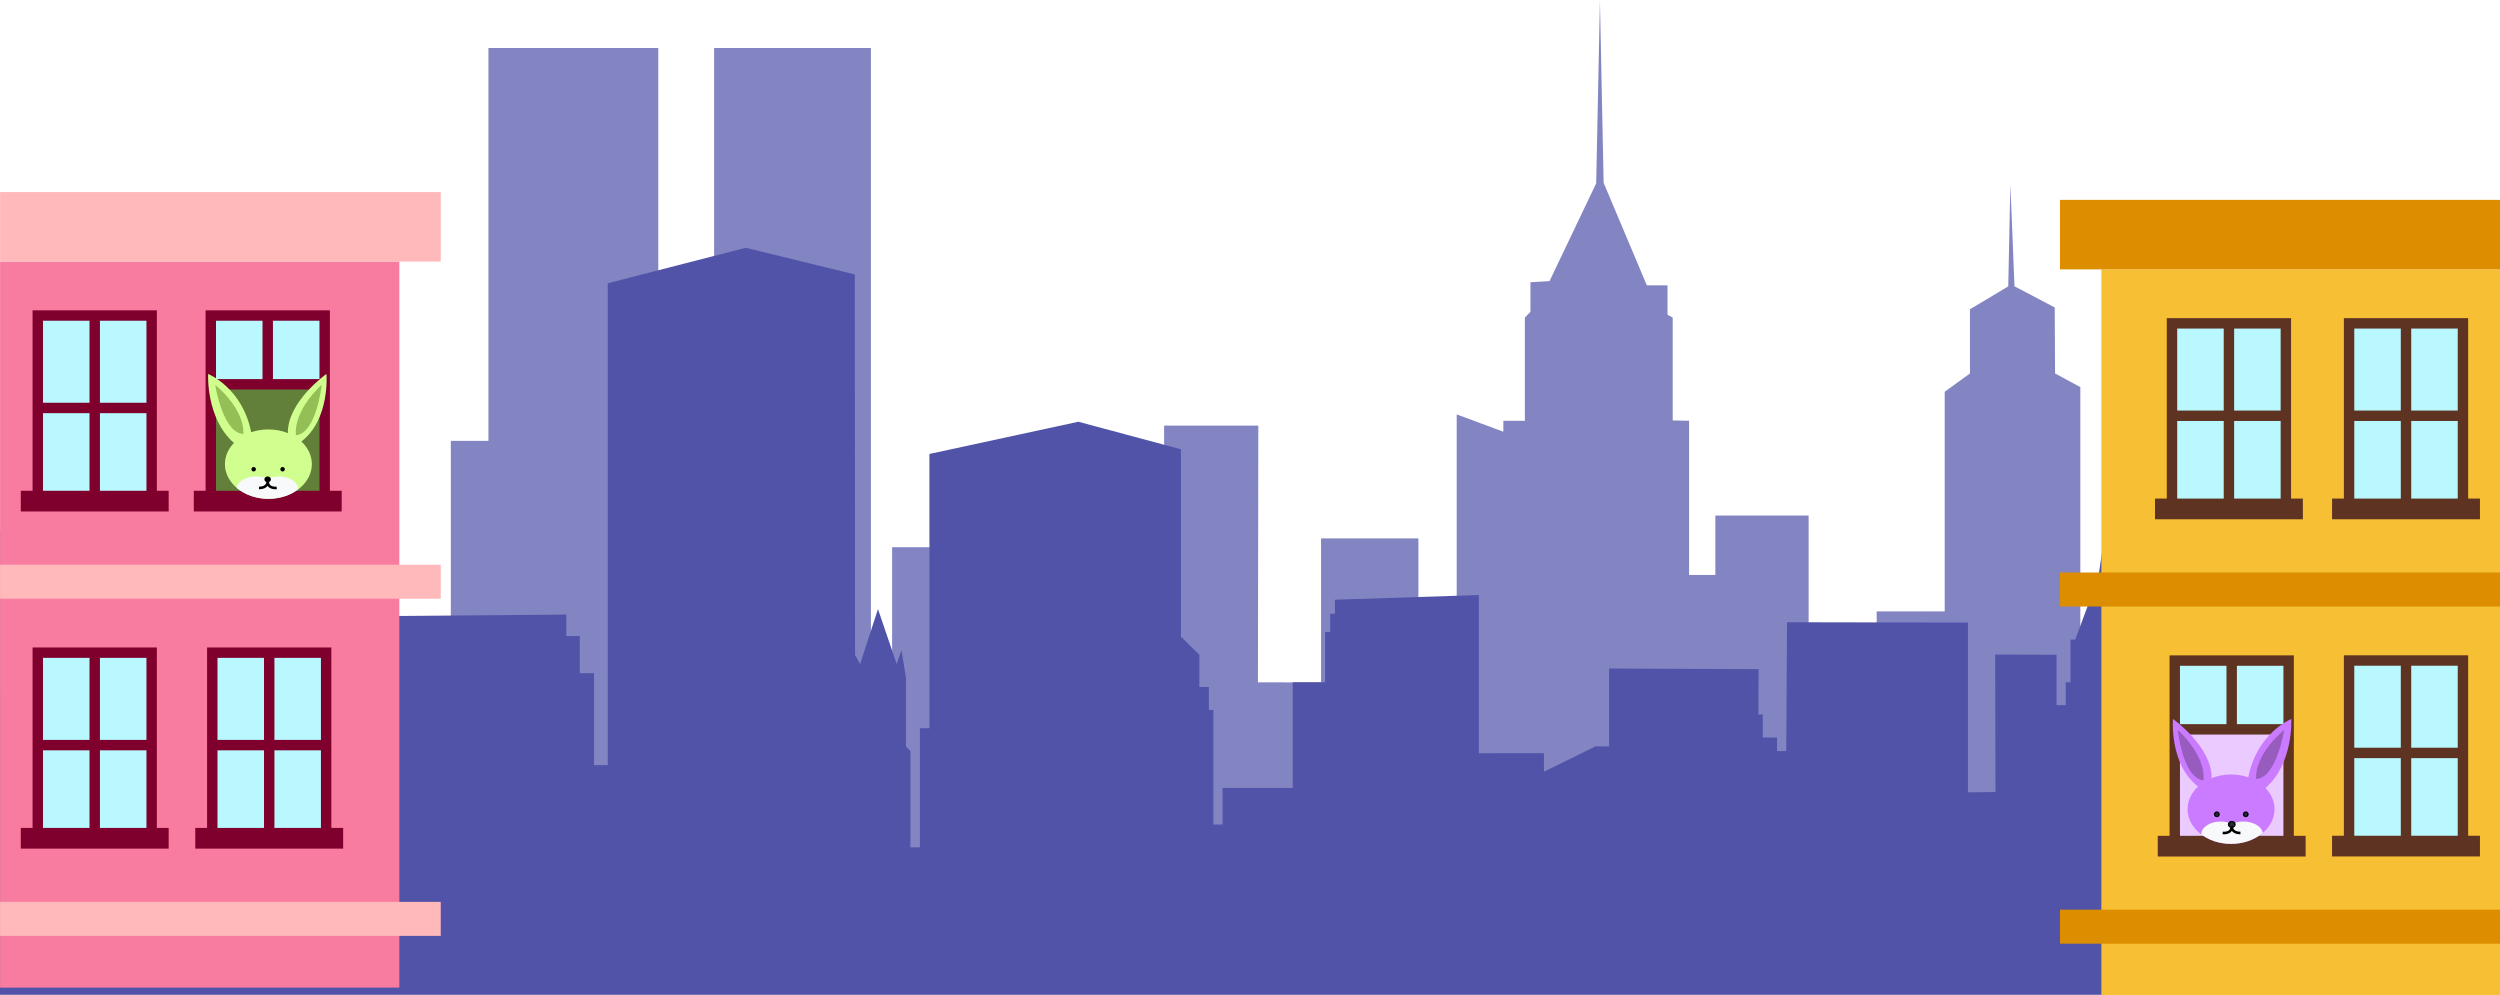
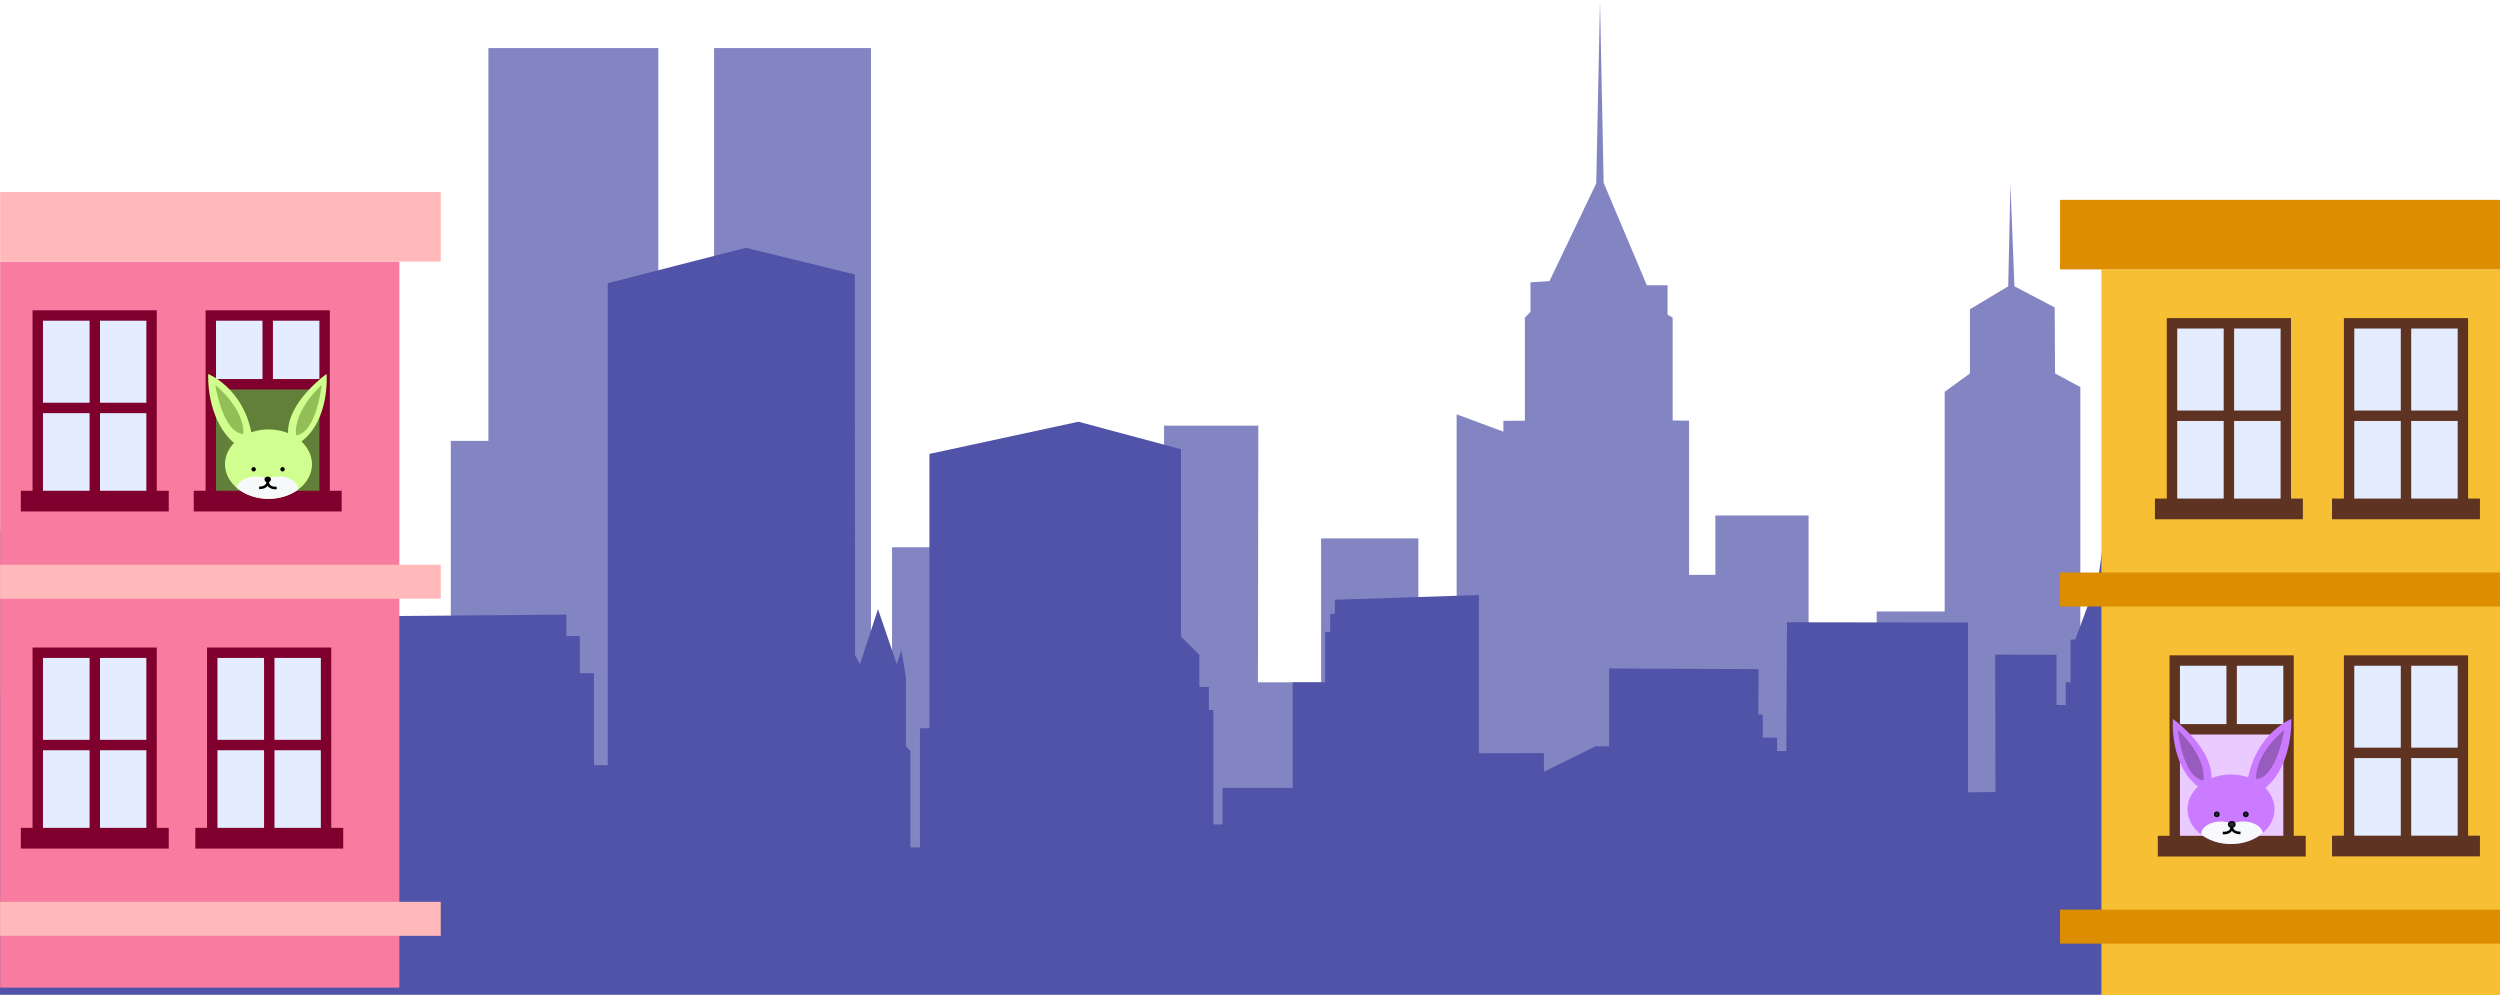
- <svg xmlns="http://www.w3.org/2000/svg" xmlns:xlink="http://www.w3.org/1999/xlink" version="1.1" x="0px" y="0px" viewBox="0 0 1920 764" style="enable-background:new 0 0 1920 764;" xml:space="preserve">
+ <svg xmlns="http://www.w3.org/2000/svg" xmlns:xlink="http://www.w3.org/1999/xlink" version="1.1" id="Layer_1" x="0px" y="0px" viewBox="0 0 1920 764" style="enable-background:new 0 0 1920 764;" xml:space="preserve">
  <style type="text/css">
	.st0{clip-path:url(#SVGID_2_);fill-rule:evenodd;clip-rule:evenodd;fill:#8385C3;}
- 	.st1{clip-path:url(#SVGID_2_);fill-rule:evenodd;clip-rule:evenodd;fill:#5053A7;}
+ 	.st1{clip-path:url(#SVGID_4_);fill-rule:evenodd;clip-rule:evenodd;fill:#5053A7;}
	.st2{fill:#F7BF33;}
	.st3{fill:#DD8D00;}
- 	.st4{fill:#B9F8FF;stroke:#5E3322;stroke-width:8;stroke-miterlimit:10;}
+ 	.st4{fill:#E3EDFF;stroke:#5E3322;stroke-width:8;stroke-miterlimit:10;}
	.st5{fill:#5E3322;}
	.st6{fill:none;stroke:#5E3322;stroke-width:8;stroke-miterlimit:10;}
- 	.st7{fill:#B9F8FF;}
+ 	.st7{fill:#E3EDFF;}
	.st8{fill:#EACAFF;}
	.st9{fill:#CB7BFF;}
- 	.st10{clip-path:url(#SVGID_4_);fill:#F8F9FA;}
+ 	.st10{clip-path:url(#SVGID_6_);fill:#F8F9FA;}
	.st11{fill:none;stroke:#000000;stroke-width:2;stroke-miterlimit:10;}
	.st12{fill:#212934;stroke:#000000;stroke-miterlimit:10;}
	.st13{fill:#985CBF;}
	.st14{fill:#F77C9F;}
	.st15{fill:#FFB9BB;}
- 	.st16{fill:#B9F8FF;stroke:#80002D;stroke-width:8;stroke-miterlimit:10;}
+ 	.st16{fill:#E3EDFF;stroke:#80002D;stroke-width:8;stroke-miterlimit:10;}
	.st17{fill:#80002D;}
	.st18{fill:none;stroke:#80002D;stroke-width:8;stroke-miterlimit:10;}
	.st19{fill:#63803A;}
	.st20{fill:#D1FF8F;}
- 	.st21{clip-path:url(#SVGID_6_);fill:#F8F9FA;}
+ 	.st21{clip-path:url(#SVGID_8_);fill:#F8F9FA;}
	.st22{fill:#94BF56;}
</style>
-   <g id="Layer_1">
+   <g>
    <g>
-       <defs>
-         <rect id="SVGID_1_" width="1920" height="764" />
-       </defs>
-       <clipPath id="SVGID_2_">
-         <use xlink:href="#SVGID_1_" style="overflow:visible;" />
-       </clipPath>
-       <polygon class="st0" points="-1864.5,395.41 -1845.45,384.02 -1845.45,391.89 -1834.22,391.89 -1834.22,403.82 -1827.12,403.82     -1827.12,411.93 -1819.62,411.93 -1819.62,451.74 -1812.34,451.74 -1812.34,471.53 -1805.05,471.53 -1805.05,328.47     -1786.51,328.47 -1786.51,280.77 -1771.92,280.77 -1771.92,268.85 -1701.7,233.08 -1631.9,268.85 -1631.9,280.77 -1620.86,280.77     -1620.86,328.47 -1609.83,332.29 -1609.83,427.66 -1598.79,427.66 -1587.75,463.42 -1587.75,376.17 -1569.43,376.17     -1569.43,348.24 -1562.13,348.24 -1562.13,326.68 -1414.4,325.37 -1414.4,343.96 -1403.79,343.96 -1403.79,376.17     -1392.53,376.17 -1392.53,455.8 -1381.71,455.8 -1381.71,38.22 -1272.62,7.47 -1186.48,30.6 -1186.26,360.41 -1182.3,368.28     -1168.16,320.58 -1153.36,368.28 -1149.61,356.13 -1146.06,379.96 -1146.06,439.59 -1142.54,443.64 -1142.54,527.08     -1135.02,527.08 -1135.02,423.83 -1127.51,423.83 -1127.51,186.14 -1009.82,158.24 -928.76,182.11 -928.76,344.44 -914.19,360.17     -914.19,388.07 -906.69,388.07 -906.69,408.11 -903.14,408.11 -903.14,507.3 -895.87,507.3 -895.87,475.59 -840.44,475.59     -840.44,384.02 -814.81,384.02 -814.81,340.38 -810.83,340.38 -810.83,324.64 -807.1,324.64 -807.1,312.47 -693.35,308.43     -693.35,445.54 -641.94,445.47 -641.94,461.55 -601.27,439.59 -590.44,439.59 -590.44,372.1 -472.28,372.65 -472.51,411.93     -468.99,411.93 -468.99,431.94 -457.72,431.94 -457.72,443.64 -450.44,443.64 -449.87,332 -306.89,332.29 -306.89,479.42     -285.12,479.14 -285.36,359.99 -236.89,360.17 -236.89,403.82 -229.59,403.82 -229.59,384.02 -225.84,384.02 -225.84,347.06     -222.08,347.06 -203.76,292.69 -196.48,236.66 -188.08,292.69 -168.63,348.24 -163.34,348.24 -163.34,368.28 -159.61,368.28     -159.61,400 -156.55,400 -152.63,394.92 -141.25,394.92 -141.25,388.07 -137.5,388.07 -137.5,356.13 -133.75,356.13     -121.39,203.73 -108.13,353.01 -100.62,356.13 -100.62,368.28 -82.06,368.28 -82.06,384.02 -37.91,384.02 -37.91,395.94     24.39,415.73 24.39,467.48 42.94,467.48 42.94,479.93 62.89,479.93 62.89,466.19 105.12,466.19 105.12,374.66 199.6,374.66     199.6,427.35 203.69,427.08 203.69,409.83 210.07,409.83 212.22,324.82 254.76,285.77 295.2,327.12 295.2,466.19 346.24,497.95     346.24,338.61 375.12,338.61 375.12,36.86 505.58,36.86 505.58,540.17 548.44,540.17 548.44,36.86 668.86,36.86 668.86,504.71     685.14,504.71 685.14,420.26 757.08,420.26 757.08,423.63 766.4,423.63 766.75,497.95 799.32,497.95 799.32,522.6 831.86,522.6     831.86,533.92 893.8,533.92 893.8,515.51 894.15,515.51 894.03,326.87 966.39,326.87 966.1,524.01 1014.56,524.12 1014.56,413.5     1089.33,413.5 1089.33,499.43 1113.16,499.47 1113.16,484.53 1118.74,484.56 1118.74,318.25 1154.55,331.54 1154.59,323.19     1171.09,323.15 1171.09,243.92 1175.38,239.46 1175.38,216.75 1190.03,215.9 1225.87,140.81 1228.75,0.49 1231.59,140.39     1264.77,219.15 1280.65,219.15 1280.65,241.69 1284.64,243.92 1284.64,322.88 1297.23,323.15 1297.23,441.54 1317.39,441.54     1317.39,395.94 1389.02,395.94 1389.02,546.93 1402.49,546.93 1402.49,500.59 1441.28,501.14 1441.28,469.57 1493.53,469.57     1493.53,300.87 1512.92,286.82 1512.92,237.52 1542.33,219.94 1543.97,141.53 1547.13,219.88 1578.03,236.14 1578.29,286.82     1597.69,297.29 1597.69,515.51 1643.36,515.51 1643.36,406.41 1675.91,406.41 1675.91,360.47 1705.31,360.47 1705.31,265.53     1776.95,265.53 1776.95,416.88 1812.93,416.88 1812.93,329.04 1894.27,329.04 1975.61,297.29 1975.61,444.92 2017.5,485.41     2017.5,655.5 -1864.5,655.5 -1864.5,395.41   " />
-       <polygon class="st1" points="-2.5,534.07 16.02,523.98 16.02,530.96 26.93,530.96 26.93,541.53 33.83,541.53 33.83,548.72     41.12,548.72 41.12,584 48.2,584 48.2,601.53 55.28,601.53 55.28,474.75 73.3,474.75 73.3,432.48 87.48,432.48 87.48,421.92     155.73,390.23 223.57,421.92 223.57,432.48 234.3,432.48 234.3,474.75 245.02,478.14 245.02,562.65 255.75,562.65 266.48,594.35     266.48,517.02 284.29,517.02 284.29,492.27 291.38,492.27 291.38,473.17 434.96,472 434.96,488.48 445.28,488.48 445.28,517.02     456.22,517.02 456.22,587.6 466.74,587.6 466.74,217.54 572.76,190.29 656.48,210.79 656.7,503.06 660.55,510.03 674.29,467.76     688.67,510.03 692.32,499.26 695.76,520.38 695.76,573.23 699.19,576.81 699.19,650.76 706.49,650.76 706.49,559.26 713.8,559.26     713.8,348.63 828.18,323.9 906.96,345.05 906.96,488.91 921.12,502.85 921.12,527.57 928.41,527.57 928.41,545.33 931.87,545.33     931.87,633.23 938.93,633.23 938.93,605.13 992.81,605.13 992.81,523.98 1017.71,523.98 1017.71,485.31 1021.59,485.31     1021.59,471.36 1025.21,471.36 1025.21,460.58 1135.77,456.99 1135.77,578.5 1185.73,578.44 1185.73,592.69 1225.26,573.23     1235.79,573.23 1235.79,513.42 1350.63,513.91 1350.41,548.72 1353.82,548.72 1353.82,566.45 1364.78,566.45 1364.78,576.81     1371.86,576.81 1372.41,477.88 1511.37,478.14 1511.37,608.52 1532.53,608.27 1532.3,502.69 1579.41,502.85 1579.41,541.53     1586.5,541.53 1586.5,523.98 1590.15,523.98 1590.15,491.23 1593.8,491.23 1611.61,443.04 1618.68,393.39 1626.85,443.04     1645.76,492.27 1650.9,492.27 1650.9,510.03 1654.52,510.03 1654.52,538.14 1657.49,538.14 1661.3,533.64 1672.36,533.64     1672.36,527.57 1676.01,527.57 1676.01,499.26 1679.65,499.26 1691.66,364.21 1704.55,496.5 1711.86,499.26 1711.86,510.03     1729.89,510.03 1729.89,523.98 1772.8,523.98 1772.8,534.54 1833.35,552.08 1833.35,597.95 1851.38,597.95 1851.38,608.98     1870.78,608.98 1870.78,596.8 1911.82,596.8 1911.82,515.69 2003.64,515.69 2003.64,562.38 2007.62,562.14 2007.62,546.86     2013.82,546.86 2015.9,471.52 2057.26,436.92 2096.56,473.56 2096.56,596.8 2146.17,624.94 2146.17,483.74 2174.24,483.74     2174.24,216.33 2301.03,216.33 2301.03,662.36 2342.68,662.36 2342.68,216.33 2459.73,216.33 2459.73,630.94 2475.55,630.94     2475.55,556.1 2545.47,556.1 2545.47,559.08 2554.53,559.08 2554.87,624.94 2586.52,624.94 2586.52,646.79 2618.15,646.79     2618.15,656.82 2678.35,656.82 2678.35,640.5 2678.69,640.5 2678.57,473.34 2748.9,473.34 2748.62,648.04 2795.72,648.13     2795.72,550.1 2868.39,550.1 2868.39,626.25 2891.55,626.29 2891.55,613.05 2896.97,613.07 2896.97,465.7 2931.78,477.47     2931.82,470.08 2947.85,470.04 2947.85,399.83 2952.03,395.88 2952.03,375.75 2966.26,374.99 3001.1,308.45 3003.9,184.1     3006.66,308.08 3038.91,377.87 3054.34,377.87 3054.34,397.86 3058.22,399.83 3058.22,469.8 3070.46,470.04 3070.46,574.95     3090.05,574.95 3090.05,534.54 3159.67,534.54 3159.67,668.35 3172.75,668.35 3172.75,627.29 3210.45,627.77 3210.45,599.79     3261.24,599.79 3261.24,450.29 3280.09,437.85 3280.09,394.15 3308.67,378.58 3310.27,309.09 3313.34,378.53 3343.37,392.94     3343.62,437.85 3362.48,447.13 3362.48,640.5 3406.87,640.5 3406.87,543.82 3438.5,543.82 3438.5,503.11 3467.08,503.11     3467.08,418.98 3536.7,418.98 3536.7,553.1 3571.68,553.1 3571.68,475.26 3650.73,475.26 3729.79,447.13 3729.79,577.95     3770.5,613.83 3770.5,764.56 -2.5,764.56 -2.5,534.07   " />
+       <g>
+         <defs>
+           <rect id="SVGID_1_" width="1920" height="764" />
+         </defs>
+         <clipPath id="SVGID_2_">
+           <use xlink:href="#SVGID_1_" style="overflow:visible;" />
+         </clipPath>
+         <polygon class="st0" points="-1864.5,395.4 -1845.4,384 -1845.4,391.9 -1834.2,391.9 -1834.2,403.8 -1827.1,403.8 -1827.1,411.9      -1819.6,411.9 -1819.6,451.7 -1812.3,451.7 -1812.3,471.5 -1805.1,471.5 -1805.1,328.5 -1786.5,328.5 -1786.5,280.8      -1771.9,280.8 -1771.9,268.9 -1701.7,233.1 -1631.9,268.9 -1631.9,280.8 -1620.9,280.8 -1620.9,328.5 -1609.8,332.3      -1609.8,427.7 -1598.8,427.7 -1587.8,463.4 -1587.8,376.2 -1569.4,376.2 -1569.4,348.2 -1562.1,348.2 -1562.1,326.7      -1414.4,325.4 -1414.4,344 -1403.8,344 -1403.8,376.2 -1392.5,376.2 -1392.5,455.8 -1381.7,455.8 -1381.7,38.2 -1272.6,7.5      -1186.5,30.6 -1186.3,360.4 -1182.3,368.3 -1168.2,320.6 -1153.4,368.3 -1149.6,356.1 -1146.1,380 -1146.1,439.6 -1142.5,443.6      -1142.5,527.1 -1135,527.1 -1135,423.8 -1127.5,423.8 -1127.5,186.1 -1009.8,158.2 -928.8,182.1 -928.8,344.4 -914.2,360.2      -914.2,388.1 -906.7,388.1 -906.7,408.1 -903.1,408.1 -903.1,507.3 -895.9,507.3 -895.9,475.6 -840.4,475.6 -840.4,384      -814.8,384 -814.8,340.4 -810.8,340.4 -810.8,324.6 -807.1,324.6 -807.1,312.5 -693.3,308.4 -693.3,445.5 -641.9,445.5      -641.9,461.5 -601.3,439.6 -590.4,439.6 -590.4,372.1 -472.3,372.6 -472.5,411.9 -469,411.9 -469,431.9 -457.7,431.9      -457.7,443.6 -450.4,443.6 -449.9,332 -306.9,332.3 -306.9,479.4 -285.1,479.1 -285.4,360 -236.9,360.2 -236.9,403.8      -229.6,403.8 -229.6,384 -225.8,384 -225.8,347.1 -222.1,347.1 -203.8,292.7 -196.5,236.7 -188.1,292.7 -168.6,348.2      -163.3,348.2 -163.3,368.3 -159.6,368.3 -159.6,400 -156.6,400 -152.6,394.9 -141.2,394.9 -141.2,388.1 -137.5,388.1      -137.5,356.1 -133.8,356.1 -121.4,203.7 -108.1,353 -100.6,356.1 -100.6,368.3 -82.1,368.3 -82.1,384 -37.9,384 -37.9,395.9      24.4,415.7 24.4,467.5 42.9,467.5 42.9,479.9 62.9,479.9 62.9,466.2 105.1,466.2 105.1,374.7 199.6,374.7 199.6,427.4      203.7,427.1 203.7,409.8 210.1,409.8 212.2,324.8 254.8,285.8 295.2,327.1 295.2,466.2 346.2,498 346.2,338.6 375.1,338.6      375.1,36.9 505.6,36.9 505.6,540.2 548.4,540.2 548.4,36.9 668.9,36.9 668.9,504.7 685.1,504.7 685.1,420.3 757.1,420.3      757.1,423.6 766.4,423.6 766.8,498 799.3,498 799.3,522.6 831.9,522.6 831.9,533.9 893.8,533.9 893.8,515.5 894.2,515.5      894,326.9 966.4,326.9 966.1,524 1014.6,524.1 1014.6,413.5 1089.3,413.5 1089.3,499.4 1113.2,499.5 1113.2,484.5 1118.7,484.6      1118.7,318.2 1154.6,331.5 1154.6,323.2 1171.1,323.1 1171.1,243.9 1175.4,239.5 1175.4,216.8 1190,215.9 1225.9,140.8      1228.8,0.5 1231.6,140.4 1264.8,219.1 1280.7,219.1 1280.7,241.7 1284.6,243.9 1284.6,322.9 1297.2,323.1 1297.2,441.5      1317.4,441.5 1317.4,395.9 1389,395.9 1389,546.9 1402.5,546.9 1402.5,500.6 1441.3,501.1 1441.3,469.6 1493.5,469.6      1493.5,300.9 1512.9,286.8 1512.9,237.5 1542.3,219.9 1544,141.5 1547.1,219.9 1578,236.1 1578.3,286.8 1597.7,297.3      1597.7,515.5 1643.4,515.5 1643.4,406.4 1675.9,406.4 1675.9,360.5 1705.3,360.5 1705.3,265.5 1776.9,265.5 1776.9,416.9      1812.9,416.9 1812.9,329 1894.3,329 1975.6,297.3 1975.6,444.9 2017.5,485.4 2017.5,655.5 -1864.5,655.5    " />
+       </g>
+       <g>
+         <defs>
+           <rect id="SVGID_3_" width="1920" height="764" />
+         </defs>
+         <clipPath id="SVGID_4_">
+           <use xlink:href="#SVGID_3_" style="overflow:visible;" />
+         </clipPath>
+         <polygon class="st1" points="-2.5,534.1 16,524 16,531 26.9,531 26.9,541.5 33.8,541.5 33.8,548.7 41.1,548.7 41.1,584 48.2,584      48.2,601.5 55.3,601.5 55.3,474.8 73.3,474.8 73.3,432.5 87.5,432.5 87.5,421.9 155.7,390.2 223.6,421.9 223.6,432.5      234.3,432.5 234.3,474.8 245,478.1 245,562.7 255.8,562.7 266.5,594.3 266.5,517 284.3,517 284.3,492.3 291.4,492.3 291.4,473.2      435,472 435,488.5 445.3,488.5 445.3,517 456.2,517 456.2,587.6 466.7,587.6 466.7,217.5 572.8,190.3 656.5,210.8 656.7,503.1      660.5,510 674.3,467.8 688.7,510 692.3,499.3 695.8,520.4 695.8,573.2 699.2,576.8 699.2,650.8 706.5,650.8 706.5,559.3      713.8,559.3 713.8,348.6 828.2,323.9 907,345 907,488.9 921.1,502.9 921.1,527.6 928.4,527.6 928.4,545.3 931.9,545.3      931.9,633.2 938.9,633.2 938.9,605.1 992.8,605.1 992.8,524 1017.7,524 1017.7,485.3 1021.6,485.3 1021.6,471.4 1025.2,471.4      1025.2,460.6 1135.8,457 1135.8,578.5 1185.7,578.4 1185.7,592.7 1225.3,573.2 1235.8,573.2 1235.8,513.4 1350.6,513.9      1350.4,548.7 1353.8,548.7 1353.8,566.5 1364.8,566.5 1364.8,576.8 1371.9,576.8 1372.4,477.9 1511.4,478.1 1511.4,608.5      1532.5,608.3 1532.3,502.7 1579.4,502.9 1579.4,541.5 1586.5,541.5 1586.5,524 1590.2,524 1590.2,491.2 1593.8,491.2 1611.6,443      1618.7,393.4 1626.8,443 1645.8,492.3 1650.9,492.3 1650.9,510 1654.5,510 1654.5,538.1 1657.5,538.1 1661.3,533.6 1672.4,533.6      1672.4,527.6 1676,527.6 1676,499.3 1679.7,499.3 1691.7,364.2 1704.6,496.5 1711.9,499.3 1711.9,510 1729.9,510 1729.9,524      1772.8,524 1772.8,534.5 1833.3,552.1 1833.3,598 1851.4,598 1851.4,609 1870.8,609 1870.8,596.8 1911.8,596.8 1911.8,515.7      2003.6,515.7 2003.6,562.4 2007.6,562.1 2007.6,546.9 2013.8,546.9 2015.9,471.5 2057.3,436.9 2096.6,473.6 2096.6,596.8      2146.2,624.9 2146.2,483.7 2174.2,483.7 2174.2,216.3 2301,216.3 2301,662.4 2342.7,662.4 2342.7,216.3 2459.7,216.3      2459.7,630.9 2475.6,630.9 2475.6,556.1 2545.5,556.1 2545.5,559.1 2554.5,559.1 2554.9,624.9 2586.5,624.9 2586.5,646.8      2618.1,646.8 2618.1,656.8 2678.4,656.8 2678.4,640.5 2678.7,640.5 2678.6,473.3 2748.9,473.3 2748.6,648 2795.7,648.1      2795.7,550.1 2868.4,550.1 2868.4,626.2 2891.6,626.3 2891.6,613 2897,613.1 2897,465.7 2931.8,477.5 2931.8,470.1 2947.9,470      2947.9,399.8 2952,395.9 2952,375.8 2966.3,375 3001.1,308.5 3003.9,184.1 3006.7,308.1 3038.9,377.9 3054.3,377.9 3054.3,397.9      3058.2,399.8 3058.2,469.8 3070.5,470 3070.5,575 3090.1,575 3090.1,534.5 3159.7,534.5 3159.7,668.3 3172.8,668.3 3172.8,627.3      3210.4,627.8 3210.4,599.8 3261.2,599.8 3261.2,450.3 3280.1,437.9 3280.1,394.1 3308.7,378.6 3310.3,309.1 3313.3,378.5      3343.4,392.9 3343.6,437.9 3362.5,447.1 3362.5,640.5 3406.9,640.5 3406.9,543.8 3438.5,543.8 3438.5,503.1 3467.1,503.1      3467.1,419 3536.7,419 3536.7,553.1 3571.7,553.1 3571.7,475.3 3650.7,475.3 3729.8,447.1 3729.8,578 3770.5,613.8 3770.5,764.6      -2.5,764.6    " />
+       </g>
    </g>
  </g>
-   <g id="Layer_2">
-     <rect x="1613.86" y="206.88" class="st2" width="306.64" height="557.62" />
-     <rect x="1582.07" y="153.5" class="st3" width="338.43" height="53.38" />
-     <rect x="1582.07" y="439.69" class="st3" width="338.43" height="26.12" />
-     <rect x="1582.07" y="698.63" class="st3" width="338.43" height="26.12" />
-     <rect x="1804.09" y="507.27" class="st4" width="87.45" height="141.96" />
-     <rect x="1791.03" y="641.85" class="st5" width="113.57" height="15.9" />
-     <line class="st6" x1="1847.82" y1="510.11" x2="1847.82" y2="647.52" />
-     <line class="st6" x1="1892.11" y1="578.25" x2="1804.66" y2="578.25" />
-     <rect x="1804.09" y="248.33" class="st4" width="87.45" height="141.96" />
-     <rect x="1791.03" y="382.91" class="st5" width="113.57" height="15.9" />
-     <line class="st6" x1="1847.82" y1="251.17" x2="1847.82" y2="388.59" />
-     <line class="st6" x1="1892.11" y1="319.31" x2="1804.66" y2="319.31" />
-     <rect x="1670.22" y="509.6" class="st7" width="87.45" height="47.13" />
-     <rect x="1669.65" y="556.73" class="st8" width="87.45" height="87.45" />
-     <rect x="1670.22" y="507.33" class="st6" width="87.45" height="141.96" />
-     <rect x="1657.16" y="641.91" class="st5" width="113.57" height="15.9" />
-     <line class="st6" x1="1713.94" y1="510.17" x2="1713.94" y2="560.14" />
-     <line class="st6" x1="1757.1" y1="560.14" x2="1669.65" y2="560.14" />
-     <path class="st9" d="M1759.72,552.19c0,0-26.29,10.52-33.05,44.79c-4.06-1.4-8.53-2.18-13.22-2.18c-5.39,0-10.47,1.02-14.98,2.83   l0.01-0.01c0.46-24.12-29.63-45.44-29.63-45.44s-2.95,34.79,19.28,51.89c-5.02,4.67-8.06,10.73-8.06,17.37   c0,14.72,14.94,26.65,33.38,26.65s33.38-11.93,33.38-26.65c0-6.13-2.59-11.77-6.94-16.27   C1761.54,586.38,1759.72,552.19,1759.72,552.19z" />
+   <g>
+     <rect x="1613.9" y="206.9" class="st2" width="306.6" height="557.6" />
+     <rect x="1582.1" y="153.5" class="st3" width="338.4" height="53.4" />
+     <rect x="1582.1" y="439.7" class="st3" width="338.4" height="26.1" />
+     <rect x="1582.1" y="698.6" class="st3" width="338.4" height="26.1" />
+     <rect x="1804.1" y="507.3" class="st4" width="87.4" height="142" />
+     <rect x="1791" y="641.8" class="st5" width="113.6" height="15.9" />
+     <line class="st6" x1="1847.8" y1="510.1" x2="1847.8" y2="647.5" />
+     <line class="st6" x1="1892.1" y1="578.2" x2="1804.7" y2="578.2" />
+     <rect x="1804.1" y="248.3" class="st4" width="87.4" height="142" />
+     <rect x="1791" y="382.9" class="st5" width="113.6" height="15.9" />
+     <line class="st6" x1="1847.8" y1="251.2" x2="1847.8" y2="388.6" />
+     <line class="st6" x1="1892.1" y1="319.3" x2="1804.7" y2="319.3" />
+     <rect x="1670.2" y="509.6" class="st7" width="87.4" height="47.1" />
+     <rect x="1669.7" y="556.7" class="st8" width="87.4" height="87.5" />
+     <rect x="1670.2" y="507.3" class="st6" width="87.4" height="142" />
+     <rect x="1657.2" y="641.9" class="st5" width="113.6" height="15.9" />
+     <line class="st6" x1="1713.9" y1="510.2" x2="1713.9" y2="560.1" />
+     <line class="st6" x1="1757.1" y1="560.1" x2="1669.7" y2="560.1" />
+     <path class="st9" d="M1759.7,552.2c0,0-26.3,10.5-33.1,44.8c-4.1-1.4-8.5-2.2-13.2-2.2c-5.4,0-10.5,1-15,2.8l0,0   c0.5-24.1-29.6-45.4-29.6-45.4s-2.9,34.8,19.3,51.9c-5,4.7-8.1,10.7-8.1,17.4c0,14.7,14.9,26.7,33.4,26.7s33.4-11.9,33.4-26.7   c0-6.1-2.6-11.8-6.9-16.3C1761.5,586.4,1759.7,552.2,1759.7,552.2z" />
    <g>
-       <defs>
-         <path id="SVGID_3_" d="M1759.72,552.19c0,0-26.29,10.52-33.05,44.79c-4.06-1.4-8.53-2.18-13.22-2.18     c-5.39,0-10.47,1.02-14.98,2.83l0.01-0.01c0.46-24.12-29.63-45.44-29.63-45.44s-2.95,34.79,19.28,51.89     c-5.02,4.67-8.06,10.73-8.06,17.37c0,14.72,14.94,26.65,33.38,26.65s33.38-11.93,33.38-26.65c0-6.13-2.59-11.77-6.94-16.27     C1761.54,586.38,1759.72,552.19,1759.72,552.19z" />
-       </defs>
-       <clipPath id="SVGID_4_">
-         <use xlink:href="#SVGID_3_" style="overflow:visible;" />
-       </clipPath>
-       <path class="st10" d="M1722.91,630.92c-3.23,0-6.23,0.68-8.68,1.82c-2.45-1.15-5.44-1.82-8.68-1.82c-8.28,0-14.99,4.42-14.99,9.87    s6.71,9.87,14.99,9.87c3.23,0,6.23-0.68,8.68-1.82c2.45,1.15,5.44,1.82,8.68,1.82c8.28,0,14.99-4.42,14.99-9.87    S1731.19,630.92,1722.91,630.92z" />
+       <g>
+         <defs>
+           <path id="SVGID_5_" d="M1759.7,552.2c0,0-26.3,10.5-33.1,44.8c-4.1-1.4-8.5-2.2-13.2-2.2c-5.4,0-10.5,1-15,2.8l0,0      c0.5-24.1-29.6-45.4-29.6-45.4s-2.9,34.8,19.3,51.9c-5,4.7-8.1,10.7-8.1,17.4c0,14.7,14.9,26.7,33.4,26.7s33.4-11.9,33.4-26.7      c0-6.1-2.6-11.8-6.9-16.3C1761.5,586.4,1759.7,552.2,1759.7,552.2z" />
+         </defs>
+         <clipPath id="SVGID_6_">
+           <use xlink:href="#SVGID_5_" style="overflow:visible;" />
+         </clipPath>
+         <path class="st10" d="M1722.9,630.9c-3.2,0-6.2,0.7-8.7,1.8c-2.4-1.2-5.4-1.8-8.7-1.8c-8.3,0-15,4.4-15,9.9s6.7,9.9,15,9.9     c3.2,0,6.2-0.7,8.7-1.8c2.4,1.2,5.4,1.8,8.7,1.8c8.3,0,15-4.4,15-9.9S1731.2,630.9,1722.9,630.9z" />
+       </g>
    </g>
    <g id="neutral1_1_">
-       <path class="st11" d="M1707.05,639.69c0,0,6.69,0.98,6.95-4.75s0,0.57,0,0.57s0.27,4.31,6.65,4.24" />
-       <circle class="st12" cx="1702.53" cy="625.38" r="1.73" />
-       <circle class="st12" cx="1724.75" cy="625.38" r="1.73" />
-       <ellipse class="st12" cx="1714.01" cy="633.16" rx="2.51" ry="2.25" />
+       <path class="st11" d="M1707.1,639.7c0,0,6.7,1,6.9-4.8s0,0.6,0,0.6s0.3,4.3,6.7,4.2" />
+       <circle class="st12" cx="1702.5" cy="625.4" r="1.7" />
+       <circle class="st12" cx="1724.8" cy="625.4" r="1.7" />
+       <ellipse class="st12" cx="1714" cy="633.2" rx="2.5" ry="2.2" />
    </g>
    <g id="neutral2_1_">
-       <path class="st13" d="M1672.51,560.57c0,0,21.55,18.76,19.77,38.72C1676.44,597.78,1672.51,560.57,1672.51,560.57z" />
-       <path class="st13" d="M1754.28,560.57c0,0-22.43,17.69-21.62,37.71C1748.56,597.54,1754.28,560.57,1754.28,560.57z" />
+       <path class="st13" d="M1672.5,560.6c0,0,21.6,18.8,19.8,38.7C1676.4,597.8,1672.5,560.6,1672.5,560.6z" />
+       <path class="st13" d="M1754.3,560.6c0,0-22.4,17.7-21.6,37.7C1748.6,597.5,1754.3,560.6,1754.3,560.6z" />
    </g>
-     <rect x="0.07" y="200.88" transform="matrix(-1 -4.490021e-11 4.490021e-11 -1 306.7658 959.3773)" class="st14" width="306.64" height="557.62" />
-     <rect x="0.07" y="147.5" transform="matrix(-1 -4.489488e-11 4.489488e-11 -1 338.5651 348.3773)" class="st15" width="338.43" height="53.38" />
-     <rect x="0.07" y="433.69" transform="matrix(-1 -4.489488e-11 4.489488e-11 -1 338.5651 893.5074)" class="st15" width="338.43" height="26.12" />
-     <rect x="0.07" y="692.63" transform="matrix(-1 -4.490065e-11 4.490065e-11 -1 338.5651 1411.381)" class="st15" width="338.43" height="26.12" />
-     <rect x="163.04" y="501.27" transform="matrix(-1 -4.486734e-11 4.486734e-11 -1 413.5204 1144.494)" class="st16" width="87.45" height="141.96" />
-     <rect x="149.98" y="635.85" transform="matrix(-1 -4.489488e-11 4.489488e-11 -1 413.5204 1287.591)" class="st17" width="113.57" height="15.9" />
-     <line class="st18" x1="206.76" y1="504.11" x2="206.76" y2="641.52" />
-     <line class="st18" x1="162.47" y1="572.25" x2="249.92" y2="572.25" />
-     <rect x="29.03" y="501.27" transform="matrix(-1 -4.490909e-11 4.490909e-11 -1 145.4981 1144.494)" class="st16" width="87.45" height="141.96" />
-     <rect x="15.96" y="635.85" transform="matrix(-1 -4.489488e-11 4.489488e-11 -1 145.4981 1287.591)" class="st17" width="113.57" height="15.9" />
-     <line class="st18" x1="72.75" y1="504.11" x2="72.75" y2="641.52" />
-     <line class="st18" x1="28.46" y1="572.25" x2="115.91" y2="572.25" />
-     <rect x="29.03" y="242.33" transform="matrix(-1 -4.490909e-11 4.490909e-11 -1 145.4981 626.6208)" class="st16" width="87.45" height="141.96" />
-     <rect x="15.96" y="376.91" transform="matrix(-1 -4.489488e-11 4.489488e-11 -1 145.4981 769.7175)" class="st17" width="113.57" height="15.9" />
-     <line class="st18" x1="72.75" y1="245.17" x2="72.75" y2="382.59" />
-     <line class="st18" x1="28.46" y1="313.31" x2="115.91" y2="313.31" />
-     <rect x="161.9" y="244.6" transform="matrix(-1 -4.492996e-11 4.492996e-11 -1 411.2491 536.3336)" class="st7" width="87.45" height="47.13" />
-     <rect x="162.47" y="291.73" transform="matrix(-1 -4.486734e-11 4.486734e-11 -1 412.3848 670.9127)" class="st19" width="87.45" height="87.45" />
-     <rect x="161.9" y="242.33" transform="matrix(-1 -4.488821e-11 4.488821e-11 -1 411.2491 626.6208)" class="st18" width="87.45" height="141.96" />
-     <rect x="148.84" y="376.91" transform="matrix(-1 -4.489488e-11 4.489488e-11 -1 411.2491 769.7175)" class="st17" width="113.57" height="15.9" />
-     <line class="st18" x1="205.62" y1="245.17" x2="205.62" y2="295.14" />
-     <line class="st18" x1="162.47" y1="295.14" x2="249.92" y2="295.14" />
-     <path class="st20" d="M159.85,287.19c0,0,26.29,10.52,33.05,44.79c4.05-1.4,8.53-2.18,13.22-2.18c5.39,0,10.47,1.02,14.98,2.83   l-0.01-0.01c-0.46-24.12,29.63-45.44,29.63-45.44s2.95,34.79-19.28,51.89c5.02,4.67,8.06,10.74,8.06,17.37   c0,14.72-14.94,26.65-33.38,26.65s-33.38-11.93-33.38-26.65c0-6.13,2.59-11.77,6.94-16.27   C158.02,321.38,159.85,287.19,159.85,287.19z" />
+     <rect x="0.1" y="200.9" class="st14" width="306.6" height="557.6" />
+     <rect x="0.1" y="147.5" class="st15" width="338.4" height="53.4" />
+     <rect x="0.1" y="433.7" class="st15" width="338.4" height="26.1" />
+     <rect x="0.1" y="692.6" class="st15" width="338.4" height="26.1" />
+     <rect x="163" y="501.3" class="st16" width="87.4" height="142" />
+     <rect x="150" y="635.8" class="st17" width="113.6" height="15.9" />
+     <line class="st18" x1="206.8" y1="504.1" x2="206.8" y2="641.5" />
+     <line class="st18" x1="162.5" y1="572.2" x2="249.9" y2="572.2" />
+     <rect x="29" y="501.3" class="st16" width="87.4" height="142" />
+     <rect x="16" y="635.8" class="st17" width="113.6" height="15.9" />
+     <line class="st18" x1="72.8" y1="504.1" x2="72.8" y2="641.5" />
+     <line class="st18" x1="28.5" y1="572.2" x2="115.9" y2="572.2" />
+     <rect x="29" y="242.3" class="st16" width="87.4" height="142" />
+     <rect x="16" y="376.9" class="st17" width="113.6" height="15.9" />
+     <line class="st18" x1="72.8" y1="245.2" x2="72.8" y2="382.6" />
+     <line class="st18" x1="28.5" y1="313.3" x2="115.9" y2="313.3" />
+     <rect x="161.9" y="244.6" class="st7" width="87.4" height="47.1" />
+     <rect x="162.5" y="291.7" class="st19" width="87.4" height="87.4" />
+     <rect x="161.9" y="242.3" class="st18" width="87.4" height="142" />
+     <rect x="148.8" y="376.9" class="st17" width="113.6" height="15.9" />
+     <line class="st18" x1="205.6" y1="245.2" x2="205.6" y2="295.1" />
+     <line class="st18" x1="162.5" y1="295.1" x2="249.9" y2="295.1" />
+     <path class="st20" d="M159.9,287.2c0,0,26.3,10.5,33.1,44.8c4.1-1.4,8.5-2.2,13.2-2.2c5.4,0,10.5,1,15,2.8l0,0   c-0.5-24.1,29.6-45.4,29.6-45.4s2.9,34.8-19.3,51.9c5,4.7,8.1,10.7,8.1,17.4c0,14.7-14.9,26.6-33.4,26.6s-33.4-11.9-33.4-26.6   c0-6.1,2.6-11.8,6.9-16.3C158,321.4,159.9,287.2,159.9,287.2z" />
    <g>
-       <defs>
-         <path id="SVGID_5_" d="M159.85,287.19c0,0,26.29,10.52,33.05,44.79c4.05-1.4,8.53-2.18,13.22-2.18c5.39,0,10.47,1.02,14.98,2.83     l-0.01-0.01c-0.46-24.12,29.63-45.44,29.63-45.44s2.95,34.79-19.28,51.89c5.02,4.67,8.06,10.74,8.06,17.37     c0,14.72-14.94,26.65-33.38,26.65s-33.38-11.93-33.38-26.65c0-6.13,2.59-11.77,6.94-16.27     C158.02,321.38,159.85,287.19,159.85,287.19z" />
-       </defs>
-       <clipPath id="SVGID_6_">
-         <use xlink:href="#SVGID_5_" style="overflow:visible;" />
-       </clipPath>
-       <path class="st21" d="M196.65,365.92c3.24,0,6.23,0.68,8.68,1.82c2.45-1.15,5.44-1.82,8.68-1.82c8.28,0,14.99,4.42,14.99,9.87    c0,5.45-6.71,9.87-14.99,9.87c-3.24,0-6.23-0.68-8.68-1.82c-2.45,1.15-5.44,1.82-8.68,1.82c-8.28,0-14.99-4.42-14.99-9.87    C181.67,370.34,188.38,365.92,196.65,365.92z" />
+       <g>
+         <defs>
+           <path id="SVGID_7_" d="M159.9,287.2c0,0,26.3,10.5,33.1,44.8c4.1-1.4,8.5-2.2,13.2-2.2c5.4,0,10.5,1,15,2.8l0,0      c-0.5-24.1,29.6-45.4,29.6-45.4s2.9,34.8-19.3,51.9c5,4.7,8.1,10.7,8.1,17.4c0,14.7-14.9,26.6-33.4,26.6s-33.4-11.9-33.4-26.6      c0-6.1,2.6-11.8,6.9-16.3C158,321.4,159.9,287.2,159.9,287.2z" />
+         </defs>
+         <clipPath id="SVGID_8_">
+           <use xlink:href="#SVGID_7_" style="overflow:visible;" />
+         </clipPath>
+         <path class="st21" d="M196.6,365.9c3.2,0,6.2,0.7,8.7,1.8c2.4-1.1,5.4-1.8,8.7-1.8c8.3,0,15,4.4,15,9.9c0,5.5-6.7,9.9-15,9.9     c-3.2,0-6.2-0.7-8.7-1.8c-2.4,1.1-5.4,1.8-8.7,1.8c-8.3,0-15-4.4-15-9.9C181.7,370.3,188.4,365.9,196.6,365.9z" />
+       </g>
    </g>
    <g id="neutral1_2_">
-       <path class="st11" d="M212.51,374.69c0,0-6.69,0.98-6.95-4.75c-0.27-5.73,0,0.57,0,0.57s-0.27,4.31-6.65,4.24" />
-       <circle cx="217.03" cy="360.38" r="1.73" />
-       <circle cx="194.81" cy="360.38" r="1.73" />
-       <ellipse cx="205.56" cy="368.16" rx="2.51" ry="2.25" />
+       <path class="st11" d="M212.5,374.7c0,0-6.7,1-6.9-4.8c-0.3-5.7,0,0.6,0,0.6s-0.3,4.3-6.6,4.2" />
+       <circle cx="217" cy="360.4" r="1.7" />
+       <circle cx="194.8" cy="360.4" r="1.7" />
+       <ellipse cx="205.6" cy="368.2" rx="2.5" ry="2.2" />
    </g>
    <g id="neutral2_2_">
-       <path class="st22" d="M247.05,295.57c0,0-21.55,18.76-19.77,38.72C243.13,332.78,247.05,295.57,247.05,295.57z" />
-       <path class="st22" d="M165.28,295.57c0,0,22.43,17.69,21.62,37.71C171.01,332.54,165.28,295.57,165.28,295.57z" />
+       <path class="st22" d="M247.1,295.6c0,0-21.6,18.8-19.8,38.7C243.1,332.8,247.1,295.6,247.1,295.6z" />
+       <path class="st22" d="M165.3,295.6c0,0,22.4,17.7,21.6,37.7C171,332.5,165.3,295.6,165.3,295.6z" />
    </g>
-     <rect x="1668.09" y="248.33" class="st4" width="87.45" height="141.96" />
-     <rect x="1655.03" y="382.91" class="st5" width="113.57" height="15.9" />
-     <line class="st6" x1="1711.82" y1="251.17" x2="1711.82" y2="388.59" />
-     <line class="st6" x1="1756.11" y1="319.31" x2="1668.66" y2="319.31" />
+     <rect x="1668.1" y="248.3" class="st4" width="87.4" height="142" />
+     <rect x="1655" y="382.9" class="st5" width="113.6" height="15.9" />
+     <line class="st6" x1="1711.8" y1="251.2" x2="1711.8" y2="388.6" />
+     <line class="st6" x1="1756.1" y1="319.3" x2="1668.7" y2="319.3" />
  </g>
</svg>
